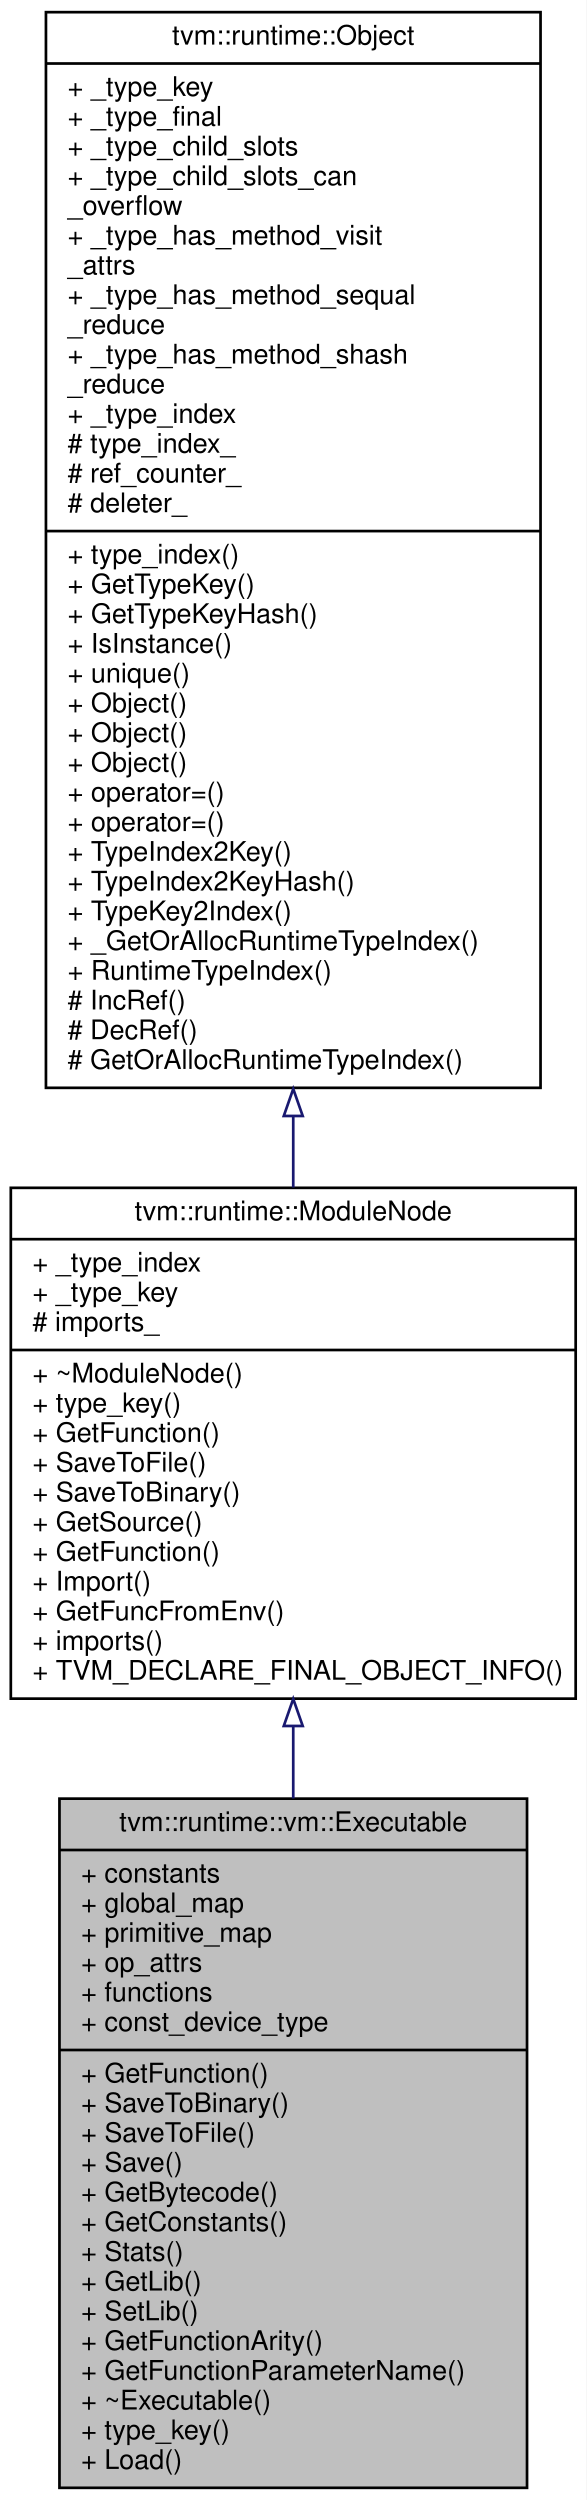
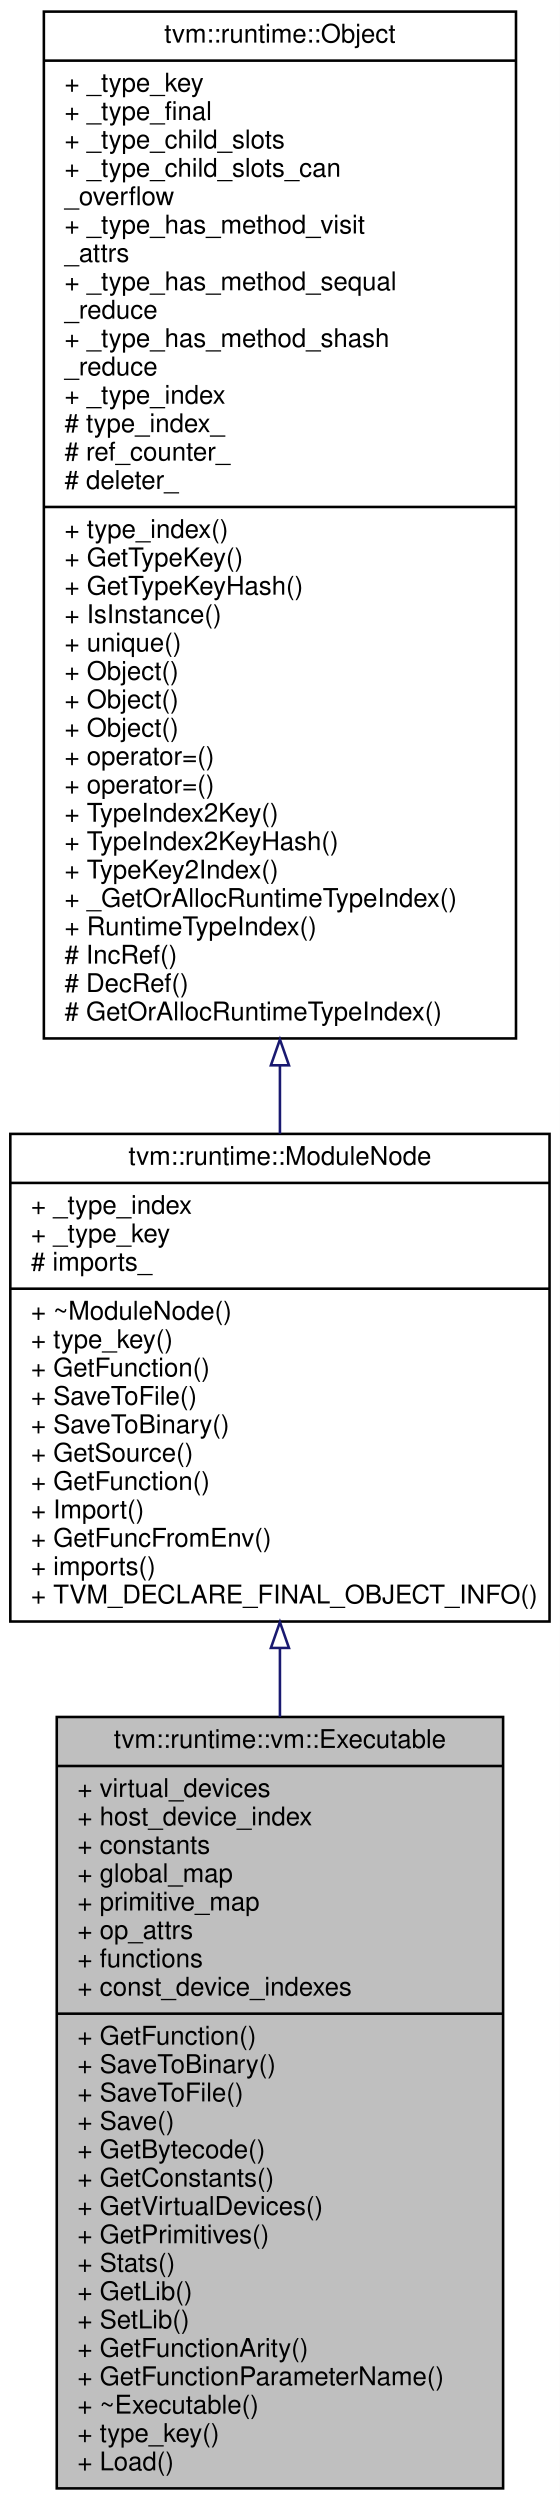
- <svg xmlns="http://www.w3.org/2000/svg" xmlns:xlink="http://www.w3.org/1999/xlink" width="217pt" height="925pt" viewBox="0.00 0.00 217.00 925.00">
-   <g id="graph0" class="graph" transform="scale(1 1) rotate(0) translate(4 921)">
-     <polygon fill="#ffffff" stroke="transparent" points="-4,4 -4,-921 213,-921 213,4 -4,4" />
+ <svg xmlns="http://www.w3.org/2000/svg" xmlns:xlink="http://www.w3.org/1999/xlink" width="217pt" height="969pt" viewBox="0.00 0.00 217.00 969.00">
+   <g id="graph0" class="graph" transform="scale(1 1) rotate(0) translate(4 965)">
+     <polygon fill="#ffffff" stroke="transparent" points="-4,4 -4,-965 213,-965 213,4 -4,4" />
    <g id="node1" class="node">
-       <polygon fill="#bfbfbf" stroke="#000000" points="18,-.5 18,-255.5 191,-255.5 191,-.5 18,-.5" />
-       <text text-anchor="middle" x="104.5" y="-243.5" font-family="Helvetica,sans-Serif" font-size="10.00" fill="#000000">tvm::runtime::vm::Executable</text>
-       <polyline fill="none" stroke="#000000" points="18,-236.5 191,-236.5 " />
-       <text text-anchor="start" x="26" y="-224.5" font-family="Helvetica,sans-Serif" font-size="10.00" fill="#000000">+ constants</text>
-       <text text-anchor="start" x="26" y="-213.5" font-family="Helvetica,sans-Serif" font-size="10.00" fill="#000000">+ global_map</text>
-       <text text-anchor="start" x="26" y="-202.5" font-family="Helvetica,sans-Serif" font-size="10.00" fill="#000000">+ primitive_map</text>
-       <text text-anchor="start" x="26" y="-191.5" font-family="Helvetica,sans-Serif" font-size="10.00" fill="#000000">+ op_attrs</text>
-       <text text-anchor="start" x="26" y="-180.5" font-family="Helvetica,sans-Serif" font-size="10.00" fill="#000000">+ functions</text>
-       <text text-anchor="start" x="26" y="-169.5" font-family="Helvetica,sans-Serif" font-size="10.00" fill="#000000">+ const_device_type</text>
-       <polyline fill="none" stroke="#000000" points="18,-162.5 191,-162.5 " />
-       <text text-anchor="start" x="26" y="-150.5" font-family="Helvetica,sans-Serif" font-size="10.00" fill="#000000">+ GetFunction()</text>
-       <text text-anchor="start" x="26" y="-139.5" font-family="Helvetica,sans-Serif" font-size="10.00" fill="#000000">+ SaveToBinary()</text>
-       <text text-anchor="start" x="26" y="-128.5" font-family="Helvetica,sans-Serif" font-size="10.00" fill="#000000">+ SaveToFile()</text>
-       <text text-anchor="start" x="26" y="-117.5" font-family="Helvetica,sans-Serif" font-size="10.00" fill="#000000">+ Save()</text>
-       <text text-anchor="start" x="26" y="-106.5" font-family="Helvetica,sans-Serif" font-size="10.00" fill="#000000">+ GetBytecode()</text>
-       <text text-anchor="start" x="26" y="-95.5" font-family="Helvetica,sans-Serif" font-size="10.00" fill="#000000">+ GetConstants()</text>
+       <polygon fill="#bfbfbf" stroke="#000000" points="18,-.5 18,-299.5 191,-299.5 191,-.5 18,-.5" />
+       <text text-anchor="middle" x="104.5" y="-287.5" font-family="Helvetica,sans-Serif" font-size="10.00" fill="#000000">tvm::runtime::vm::Executable</text>
+       <polyline fill="none" stroke="#000000" points="18,-280.5 191,-280.5 " />
+       <text text-anchor="start" x="26" y="-268.5" font-family="Helvetica,sans-Serif" font-size="10.00" fill="#000000">+ virtual_devices</text>
+       <text text-anchor="start" x="26" y="-257.5" font-family="Helvetica,sans-Serif" font-size="10.00" fill="#000000">+ host_device_index</text>
+       <text text-anchor="start" x="26" y="-246.5" font-family="Helvetica,sans-Serif" font-size="10.00" fill="#000000">+ constants</text>
+       <text text-anchor="start" x="26" y="-235.5" font-family="Helvetica,sans-Serif" font-size="10.00" fill="#000000">+ global_map</text>
+       <text text-anchor="start" x="26" y="-224.5" font-family="Helvetica,sans-Serif" font-size="10.00" fill="#000000">+ primitive_map</text>
+       <text text-anchor="start" x="26" y="-213.5" font-family="Helvetica,sans-Serif" font-size="10.00" fill="#000000">+ op_attrs</text>
+       <text text-anchor="start" x="26" y="-202.5" font-family="Helvetica,sans-Serif" font-size="10.00" fill="#000000">+ functions</text>
+       <text text-anchor="start" x="26" y="-191.5" font-family="Helvetica,sans-Serif" font-size="10.00" fill="#000000">+ const_device_indexes</text>
+       <polyline fill="none" stroke="#000000" points="18,-184.5 191,-184.5 " />
+       <text text-anchor="start" x="26" y="-172.5" font-family="Helvetica,sans-Serif" font-size="10.00" fill="#000000">+ GetFunction()</text>
+       <text text-anchor="start" x="26" y="-161.5" font-family="Helvetica,sans-Serif" font-size="10.00" fill="#000000">+ SaveToBinary()</text>
+       <text text-anchor="start" x="26" y="-150.5" font-family="Helvetica,sans-Serif" font-size="10.00" fill="#000000">+ SaveToFile()</text>
+       <text text-anchor="start" x="26" y="-139.5" font-family="Helvetica,sans-Serif" font-size="10.00" fill="#000000">+ Save()</text>
+       <text text-anchor="start" x="26" y="-128.5" font-family="Helvetica,sans-Serif" font-size="10.00" fill="#000000">+ GetBytecode()</text>
+       <text text-anchor="start" x="26" y="-117.5" font-family="Helvetica,sans-Serif" font-size="10.00" fill="#000000">+ GetConstants()</text>
+       <text text-anchor="start" x="26" y="-106.5" font-family="Helvetica,sans-Serif" font-size="10.00" fill="#000000">+ GetVirtualDevices()</text>
+       <text text-anchor="start" x="26" y="-95.5" font-family="Helvetica,sans-Serif" font-size="10.00" fill="#000000">+ GetPrimitives()</text>
      <text text-anchor="start" x="26" y="-84.5" font-family="Helvetica,sans-Serif" font-size="10.00" fill="#000000">+ Stats()</text>
      <text text-anchor="start" x="26" y="-73.5" font-family="Helvetica,sans-Serif" font-size="10.00" fill="#000000">+ GetLib()</text>
      <text text-anchor="start" x="26" y="-62.5" font-family="Helvetica,sans-Serif" font-size="10.00" fill="#000000">+ SetLib()</text>
      <text text-anchor="start" x="26" y="-51.5" font-family="Helvetica,sans-Serif" font-size="10.00" fill="#000000">+ GetFunctionArity()</text>
      <text text-anchor="start" x="26" y="-40.5" font-family="Helvetica,sans-Serif" font-size="10.00" fill="#000000">+ GetFunctionParameterName()</text>
      <text text-anchor="start" x="26" y="-29.5" font-family="Helvetica,sans-Serif" font-size="10.00" fill="#000000">+ ~Executable()</text>
      <text text-anchor="start" x="26" y="-18.5" font-family="Helvetica,sans-Serif" font-size="10.00" fill="#000000">+ type_key()</text>
      <text text-anchor="start" x="26" y="-7.5" font-family="Helvetica,sans-Serif" font-size="10.00" fill="#000000">+ Load()</text>
    </g>
    <g id="node2" class="node">
      <g id="a_node2">
        <a xlink:href="classtvm_1_1runtime_1_1ModuleNode.html" target="_top" xlink:title="Base container of module. ">
-           <polygon fill="#ffffff" stroke="#000000" points="0,-292.5 0,-481.5 209,-481.5 209,-292.5 0,-292.5" />
-           <text text-anchor="middle" x="104.5" y="-469.5" font-family="Helvetica,sans-Serif" font-size="10.00" fill="#000000">tvm::runtime::ModuleNode</text>
-           <polyline fill="none" stroke="#000000" points="0,-462.5 209,-462.5 " />
-           <text text-anchor="start" x="8" y="-450.5" font-family="Helvetica,sans-Serif" font-size="10.00" fill="#000000">+ _type_index</text>
-           <text text-anchor="start" x="8" y="-439.5" font-family="Helvetica,sans-Serif" font-size="10.00" fill="#000000">+ _type_key</text>
-           <text text-anchor="start" x="8" y="-428.5" font-family="Helvetica,sans-Serif" font-size="10.00" fill="#000000"># imports_</text>
-           <polyline fill="none" stroke="#000000" points="0,-421.5 209,-421.5 " />
-           <text text-anchor="start" x="8" y="-409.5" font-family="Helvetica,sans-Serif" font-size="10.00" fill="#000000">+ ~ModuleNode()</text>
-           <text text-anchor="start" x="8" y="-398.5" font-family="Helvetica,sans-Serif" font-size="10.00" fill="#000000">+ type_key()</text>
+           <polygon fill="#ffffff" stroke="#000000" points="0,-336.5 0,-525.5 209,-525.5 209,-336.5 0,-336.5" />
+           <text text-anchor="middle" x="104.5" y="-513.5" font-family="Helvetica,sans-Serif" font-size="10.00" fill="#000000">tvm::runtime::ModuleNode</text>
+           <polyline fill="none" stroke="#000000" points="0,-506.5 209,-506.5 " />
+           <text text-anchor="start" x="8" y="-494.5" font-family="Helvetica,sans-Serif" font-size="10.00" fill="#000000">+ _type_index</text>
+           <text text-anchor="start" x="8" y="-483.5" font-family="Helvetica,sans-Serif" font-size="10.00" fill="#000000">+ _type_key</text>
+           <text text-anchor="start" x="8" y="-472.5" font-family="Helvetica,sans-Serif" font-size="10.00" fill="#000000"># imports_</text>
+           <polyline fill="none" stroke="#000000" points="0,-465.5 209,-465.5 " />
+           <text text-anchor="start" x="8" y="-453.5" font-family="Helvetica,sans-Serif" font-size="10.00" fill="#000000">+ ~ModuleNode()</text>
+           <text text-anchor="start" x="8" y="-442.5" font-family="Helvetica,sans-Serif" font-size="10.00" fill="#000000">+ type_key()</text>
+           <text text-anchor="start" x="8" y="-431.5" font-family="Helvetica,sans-Serif" font-size="10.00" fill="#000000">+ GetFunction()</text>
+           <text text-anchor="start" x="8" y="-420.5" font-family="Helvetica,sans-Serif" font-size="10.00" fill="#000000">+ SaveToFile()</text>
+           <text text-anchor="start" x="8" y="-409.5" font-family="Helvetica,sans-Serif" font-size="10.00" fill="#000000">+ SaveToBinary()</text>
+           <text text-anchor="start" x="8" y="-398.5" font-family="Helvetica,sans-Serif" font-size="10.00" fill="#000000">+ GetSource()</text>
          <text text-anchor="start" x="8" y="-387.5" font-family="Helvetica,sans-Serif" font-size="10.00" fill="#000000">+ GetFunction()</text>
-           <text text-anchor="start" x="8" y="-376.5" font-family="Helvetica,sans-Serif" font-size="10.00" fill="#000000">+ SaveToFile()</text>
-           <text text-anchor="start" x="8" y="-365.5" font-family="Helvetica,sans-Serif" font-size="10.00" fill="#000000">+ SaveToBinary()</text>
-           <text text-anchor="start" x="8" y="-354.5" font-family="Helvetica,sans-Serif" font-size="10.00" fill="#000000">+ GetSource()</text>
-           <text text-anchor="start" x="8" y="-343.5" font-family="Helvetica,sans-Serif" font-size="10.00" fill="#000000">+ GetFunction()</text>
-           <text text-anchor="start" x="8" y="-332.5" font-family="Helvetica,sans-Serif" font-size="10.00" fill="#000000">+ Import()</text>
-           <text text-anchor="start" x="8" y="-321.5" font-family="Helvetica,sans-Serif" font-size="10.00" fill="#000000">+ GetFuncFromEnv()</text>
-           <text text-anchor="start" x="8" y="-310.5" font-family="Helvetica,sans-Serif" font-size="10.00" fill="#000000">+ imports()</text>
-           <text text-anchor="start" x="8" y="-299.5" font-family="Helvetica,sans-Serif" font-size="10.00" fill="#000000">+ TVM_DECLARE_FINAL_OBJECT_INFO()</text>
+           <text text-anchor="start" x="8" y="-376.5" font-family="Helvetica,sans-Serif" font-size="10.00" fill="#000000">+ Import()</text>
+           <text text-anchor="start" x="8" y="-365.5" font-family="Helvetica,sans-Serif" font-size="10.00" fill="#000000">+ GetFuncFromEnv()</text>
+           <text text-anchor="start" x="8" y="-354.5" font-family="Helvetica,sans-Serif" font-size="10.00" fill="#000000">+ imports()</text>
+           <text text-anchor="start" x="8" y="-343.5" font-family="Helvetica,sans-Serif" font-size="10.00" fill="#000000">+ TVM_DECLARE_FINAL_OBJECT_INFO()</text>
        </a>
      </g>
    </g>
    <g id="edge1" class="edge">
-       <path fill="none" stroke="#191970" d="M104.5,-282.183C104.5,-273.414 104.5,-264.488 104.5,-255.574" />
-       <polygon fill="none" stroke="#191970" points="101,-282.396 104.5,-292.396 108,-282.396 101,-282.396" />
+       <path fill="none" stroke="#191970" d="M104.5,-326.135C104.5,-317.428 104.5,-308.526 104.5,-299.574" />
+       <polygon fill="none" stroke="#191970" points="101,-326.258 104.5,-336.258 108,-326.258 101,-326.258" />
    </g>
    <g id="node3" class="node">
      <g id="a_node3">
        <a xlink:href="classtvm_1_1runtime_1_1Object.html" target="_top" xlink:title="base class of all object containers. ">
-           <polygon fill="#ffffff" stroke="#000000" points="13,-518.5 13,-916.5 196,-916.5 196,-518.5 13,-518.5" />
-           <text text-anchor="middle" x="104.5" y="-904.5" font-family="Helvetica,sans-Serif" font-size="10.00" fill="#000000">tvm::runtime::Object</text>
-           <polyline fill="none" stroke="#000000" points="13,-897.5 196,-897.5 " />
-           <text text-anchor="start" x="21" y="-885.5" font-family="Helvetica,sans-Serif" font-size="10.00" fill="#000000">+ _type_key</text>
-           <text text-anchor="start" x="21" y="-874.5" font-family="Helvetica,sans-Serif" font-size="10.00" fill="#000000">+ _type_final</text>
-           <text text-anchor="start" x="21" y="-863.5" font-family="Helvetica,sans-Serif" font-size="10.00" fill="#000000">+ _type_child_slots</text>
-           <text text-anchor="start" x="21" y="-852.5" font-family="Helvetica,sans-Serif" font-size="10.00" fill="#000000">+ _type_child_slots_can</text>
-           <text text-anchor="start" x="21" y="-841.5" font-family="Helvetica,sans-Serif" font-size="10.00" fill="#000000">_overflow</text>
-           <text text-anchor="start" x="21" y="-830.5" font-family="Helvetica,sans-Serif" font-size="10.00" fill="#000000">+ _type_has_method_visit</text>
-           <text text-anchor="start" x="21" y="-819.5" font-family="Helvetica,sans-Serif" font-size="10.00" fill="#000000">_attrs</text>
-           <text text-anchor="start" x="21" y="-808.5" font-family="Helvetica,sans-Serif" font-size="10.00" fill="#000000">+ _type_has_method_sequal</text>
-           <text text-anchor="start" x="21" y="-797.5" font-family="Helvetica,sans-Serif" font-size="10.00" fill="#000000">_reduce</text>
-           <text text-anchor="start" x="21" y="-786.5" font-family="Helvetica,sans-Serif" font-size="10.00" fill="#000000">+ _type_has_method_shash</text>
-           <text text-anchor="start" x="21" y="-775.5" font-family="Helvetica,sans-Serif" font-size="10.00" fill="#000000">_reduce</text>
-           <text text-anchor="start" x="21" y="-764.5" font-family="Helvetica,sans-Serif" font-size="10.00" fill="#000000">+ _type_index</text>
-           <text text-anchor="start" x="21" y="-753.5" font-family="Helvetica,sans-Serif" font-size="10.00" fill="#000000"># type_index_</text>
-           <text text-anchor="start" x="21" y="-742.5" font-family="Helvetica,sans-Serif" font-size="10.00" fill="#000000"># ref_counter_</text>
-           <text text-anchor="start" x="21" y="-731.5" font-family="Helvetica,sans-Serif" font-size="10.00" fill="#000000"># deleter_</text>
-           <polyline fill="none" stroke="#000000" points="13,-724.5 196,-724.5 " />
-           <text text-anchor="start" x="21" y="-712.5" font-family="Helvetica,sans-Serif" font-size="10.00" fill="#000000">+ type_index()</text>
-           <text text-anchor="start" x="21" y="-701.5" font-family="Helvetica,sans-Serif" font-size="10.00" fill="#000000">+ GetTypeKey()</text>
-           <text text-anchor="start" x="21" y="-690.5" font-family="Helvetica,sans-Serif" font-size="10.00" fill="#000000">+ GetTypeKeyHash()</text>
-           <text text-anchor="start" x="21" y="-679.5" font-family="Helvetica,sans-Serif" font-size="10.00" fill="#000000">+ IsInstance()</text>
-           <text text-anchor="start" x="21" y="-668.5" font-family="Helvetica,sans-Serif" font-size="10.00" fill="#000000">+ unique()</text>
-           <text text-anchor="start" x="21" y="-657.5" font-family="Helvetica,sans-Serif" font-size="10.00" fill="#000000">+ Object()</text>
-           <text text-anchor="start" x="21" y="-646.5" font-family="Helvetica,sans-Serif" font-size="10.00" fill="#000000">+ Object()</text>
-           <text text-anchor="start" x="21" y="-635.5" font-family="Helvetica,sans-Serif" font-size="10.00" fill="#000000">+ Object()</text>
-           <text text-anchor="start" x="21" y="-624.5" font-family="Helvetica,sans-Serif" font-size="10.00" fill="#000000">+ operator=()</text>
-           <text text-anchor="start" x="21" y="-613.5" font-family="Helvetica,sans-Serif" font-size="10.00" fill="#000000">+ operator=()</text>
-           <text text-anchor="start" x="21" y="-602.5" font-family="Helvetica,sans-Serif" font-size="10.00" fill="#000000">+ TypeIndex2Key()</text>
-           <text text-anchor="start" x="21" y="-591.5" font-family="Helvetica,sans-Serif" font-size="10.00" fill="#000000">+ TypeIndex2KeyHash()</text>
-           <text text-anchor="start" x="21" y="-580.5" font-family="Helvetica,sans-Serif" font-size="10.00" fill="#000000">+ TypeKey2Index()</text>
-           <text text-anchor="start" x="21" y="-569.5" font-family="Helvetica,sans-Serif" font-size="10.00" fill="#000000">+ _GetOrAllocRuntimeTypeIndex()</text>
-           <text text-anchor="start" x="21" y="-558.5" font-family="Helvetica,sans-Serif" font-size="10.00" fill="#000000">+ RuntimeTypeIndex()</text>
-           <text text-anchor="start" x="21" y="-547.5" font-family="Helvetica,sans-Serif" font-size="10.00" fill="#000000"># IncRef()</text>
-           <text text-anchor="start" x="21" y="-536.5" font-family="Helvetica,sans-Serif" font-size="10.00" fill="#000000"># DecRef()</text>
-           <text text-anchor="start" x="21" y="-525.5" font-family="Helvetica,sans-Serif" font-size="10.00" fill="#000000"># GetOrAllocRuntimeTypeIndex()</text>
+           <polygon fill="#ffffff" stroke="#000000" points="13,-562.5 13,-960.5 196,-960.5 196,-562.5 13,-562.5" />
+           <text text-anchor="middle" x="104.5" y="-948.5" font-family="Helvetica,sans-Serif" font-size="10.00" fill="#000000">tvm::runtime::Object</text>
+           <polyline fill="none" stroke="#000000" points="13,-941.5 196,-941.5 " />
+           <text text-anchor="start" x="21" y="-929.5" font-family="Helvetica,sans-Serif" font-size="10.00" fill="#000000">+ _type_key</text>
+           <text text-anchor="start" x="21" y="-918.5" font-family="Helvetica,sans-Serif" font-size="10.00" fill="#000000">+ _type_final</text>
+           <text text-anchor="start" x="21" y="-907.5" font-family="Helvetica,sans-Serif" font-size="10.00" fill="#000000">+ _type_child_slots</text>
+           <text text-anchor="start" x="21" y="-896.5" font-family="Helvetica,sans-Serif" font-size="10.00" fill="#000000">+ _type_child_slots_can</text>
+           <text text-anchor="start" x="21" y="-885.5" font-family="Helvetica,sans-Serif" font-size="10.00" fill="#000000">_overflow</text>
+           <text text-anchor="start" x="21" y="-874.5" font-family="Helvetica,sans-Serif" font-size="10.00" fill="#000000">+ _type_has_method_visit</text>
+           <text text-anchor="start" x="21" y="-863.5" font-family="Helvetica,sans-Serif" font-size="10.00" fill="#000000">_attrs</text>
+           <text text-anchor="start" x="21" y="-852.5" font-family="Helvetica,sans-Serif" font-size="10.00" fill="#000000">+ _type_has_method_sequal</text>
+           <text text-anchor="start" x="21" y="-841.5" font-family="Helvetica,sans-Serif" font-size="10.00" fill="#000000">_reduce</text>
+           <text text-anchor="start" x="21" y="-830.5" font-family="Helvetica,sans-Serif" font-size="10.00" fill="#000000">+ _type_has_method_shash</text>
+           <text text-anchor="start" x="21" y="-819.5" font-family="Helvetica,sans-Serif" font-size="10.00" fill="#000000">_reduce</text>
+           <text text-anchor="start" x="21" y="-808.5" font-family="Helvetica,sans-Serif" font-size="10.00" fill="#000000">+ _type_index</text>
+           <text text-anchor="start" x="21" y="-797.5" font-family="Helvetica,sans-Serif" font-size="10.00" fill="#000000"># type_index_</text>
+           <text text-anchor="start" x="21" y="-786.5" font-family="Helvetica,sans-Serif" font-size="10.00" fill="#000000"># ref_counter_</text>
+           <text text-anchor="start" x="21" y="-775.5" font-family="Helvetica,sans-Serif" font-size="10.00" fill="#000000"># deleter_</text>
+           <polyline fill="none" stroke="#000000" points="13,-768.5 196,-768.5 " />
+           <text text-anchor="start" x="21" y="-756.5" font-family="Helvetica,sans-Serif" font-size="10.00" fill="#000000">+ type_index()</text>
+           <text text-anchor="start" x="21" y="-745.5" font-family="Helvetica,sans-Serif" font-size="10.00" fill="#000000">+ GetTypeKey()</text>
+           <text text-anchor="start" x="21" y="-734.5" font-family="Helvetica,sans-Serif" font-size="10.00" fill="#000000">+ GetTypeKeyHash()</text>
+           <text text-anchor="start" x="21" y="-723.5" font-family="Helvetica,sans-Serif" font-size="10.00" fill="#000000">+ IsInstance()</text>
+           <text text-anchor="start" x="21" y="-712.5" font-family="Helvetica,sans-Serif" font-size="10.00" fill="#000000">+ unique()</text>
+           <text text-anchor="start" x="21" y="-701.5" font-family="Helvetica,sans-Serif" font-size="10.00" fill="#000000">+ Object()</text>
+           <text text-anchor="start" x="21" y="-690.5" font-family="Helvetica,sans-Serif" font-size="10.00" fill="#000000">+ Object()</text>
+           <text text-anchor="start" x="21" y="-679.5" font-family="Helvetica,sans-Serif" font-size="10.00" fill="#000000">+ Object()</text>
+           <text text-anchor="start" x="21" y="-668.5" font-family="Helvetica,sans-Serif" font-size="10.00" fill="#000000">+ operator=()</text>
+           <text text-anchor="start" x="21" y="-657.5" font-family="Helvetica,sans-Serif" font-size="10.00" fill="#000000">+ operator=()</text>
+           <text text-anchor="start" x="21" y="-646.5" font-family="Helvetica,sans-Serif" font-size="10.00" fill="#000000">+ TypeIndex2Key()</text>
+           <text text-anchor="start" x="21" y="-635.5" font-family="Helvetica,sans-Serif" font-size="10.00" fill="#000000">+ TypeIndex2KeyHash()</text>
+           <text text-anchor="start" x="21" y="-624.5" font-family="Helvetica,sans-Serif" font-size="10.00" fill="#000000">+ TypeKey2Index()</text>
+           <text text-anchor="start" x="21" y="-613.5" font-family="Helvetica,sans-Serif" font-size="10.00" fill="#000000">+ _GetOrAllocRuntimeTypeIndex()</text>
+           <text text-anchor="start" x="21" y="-602.5" font-family="Helvetica,sans-Serif" font-size="10.00" fill="#000000">+ RuntimeTypeIndex()</text>
+           <text text-anchor="start" x="21" y="-591.5" font-family="Helvetica,sans-Serif" font-size="10.00" fill="#000000"># IncRef()</text>
+           <text text-anchor="start" x="21" y="-580.5" font-family="Helvetica,sans-Serif" font-size="10.00" fill="#000000"># DecRef()</text>
+           <text text-anchor="start" x="21" y="-569.5" font-family="Helvetica,sans-Serif" font-size="10.00" fill="#000000"># GetOrAllocRuntimeTypeIndex()</text>
        </a>
      </g>
    </g>
    <g id="edge2" class="edge">
-       <path fill="none" stroke="#191970" d="M104.5,-507.877C104.5,-498.89 104.5,-490.092 104.5,-481.601" />
-       <polygon fill="none" stroke="#191970" points="101,-508.097 104.5,-518.097 108,-508.097 101,-508.097" />
+       <path fill="none" stroke="#191970" d="M104.5,-551.876C104.5,-542.89 104.5,-534.092 104.5,-525.601" />
+       <polygon fill="none" stroke="#191970" points="101,-552.097 104.5,-562.097 108,-552.097 101,-552.097" />
    </g>
  </g>
</svg>
